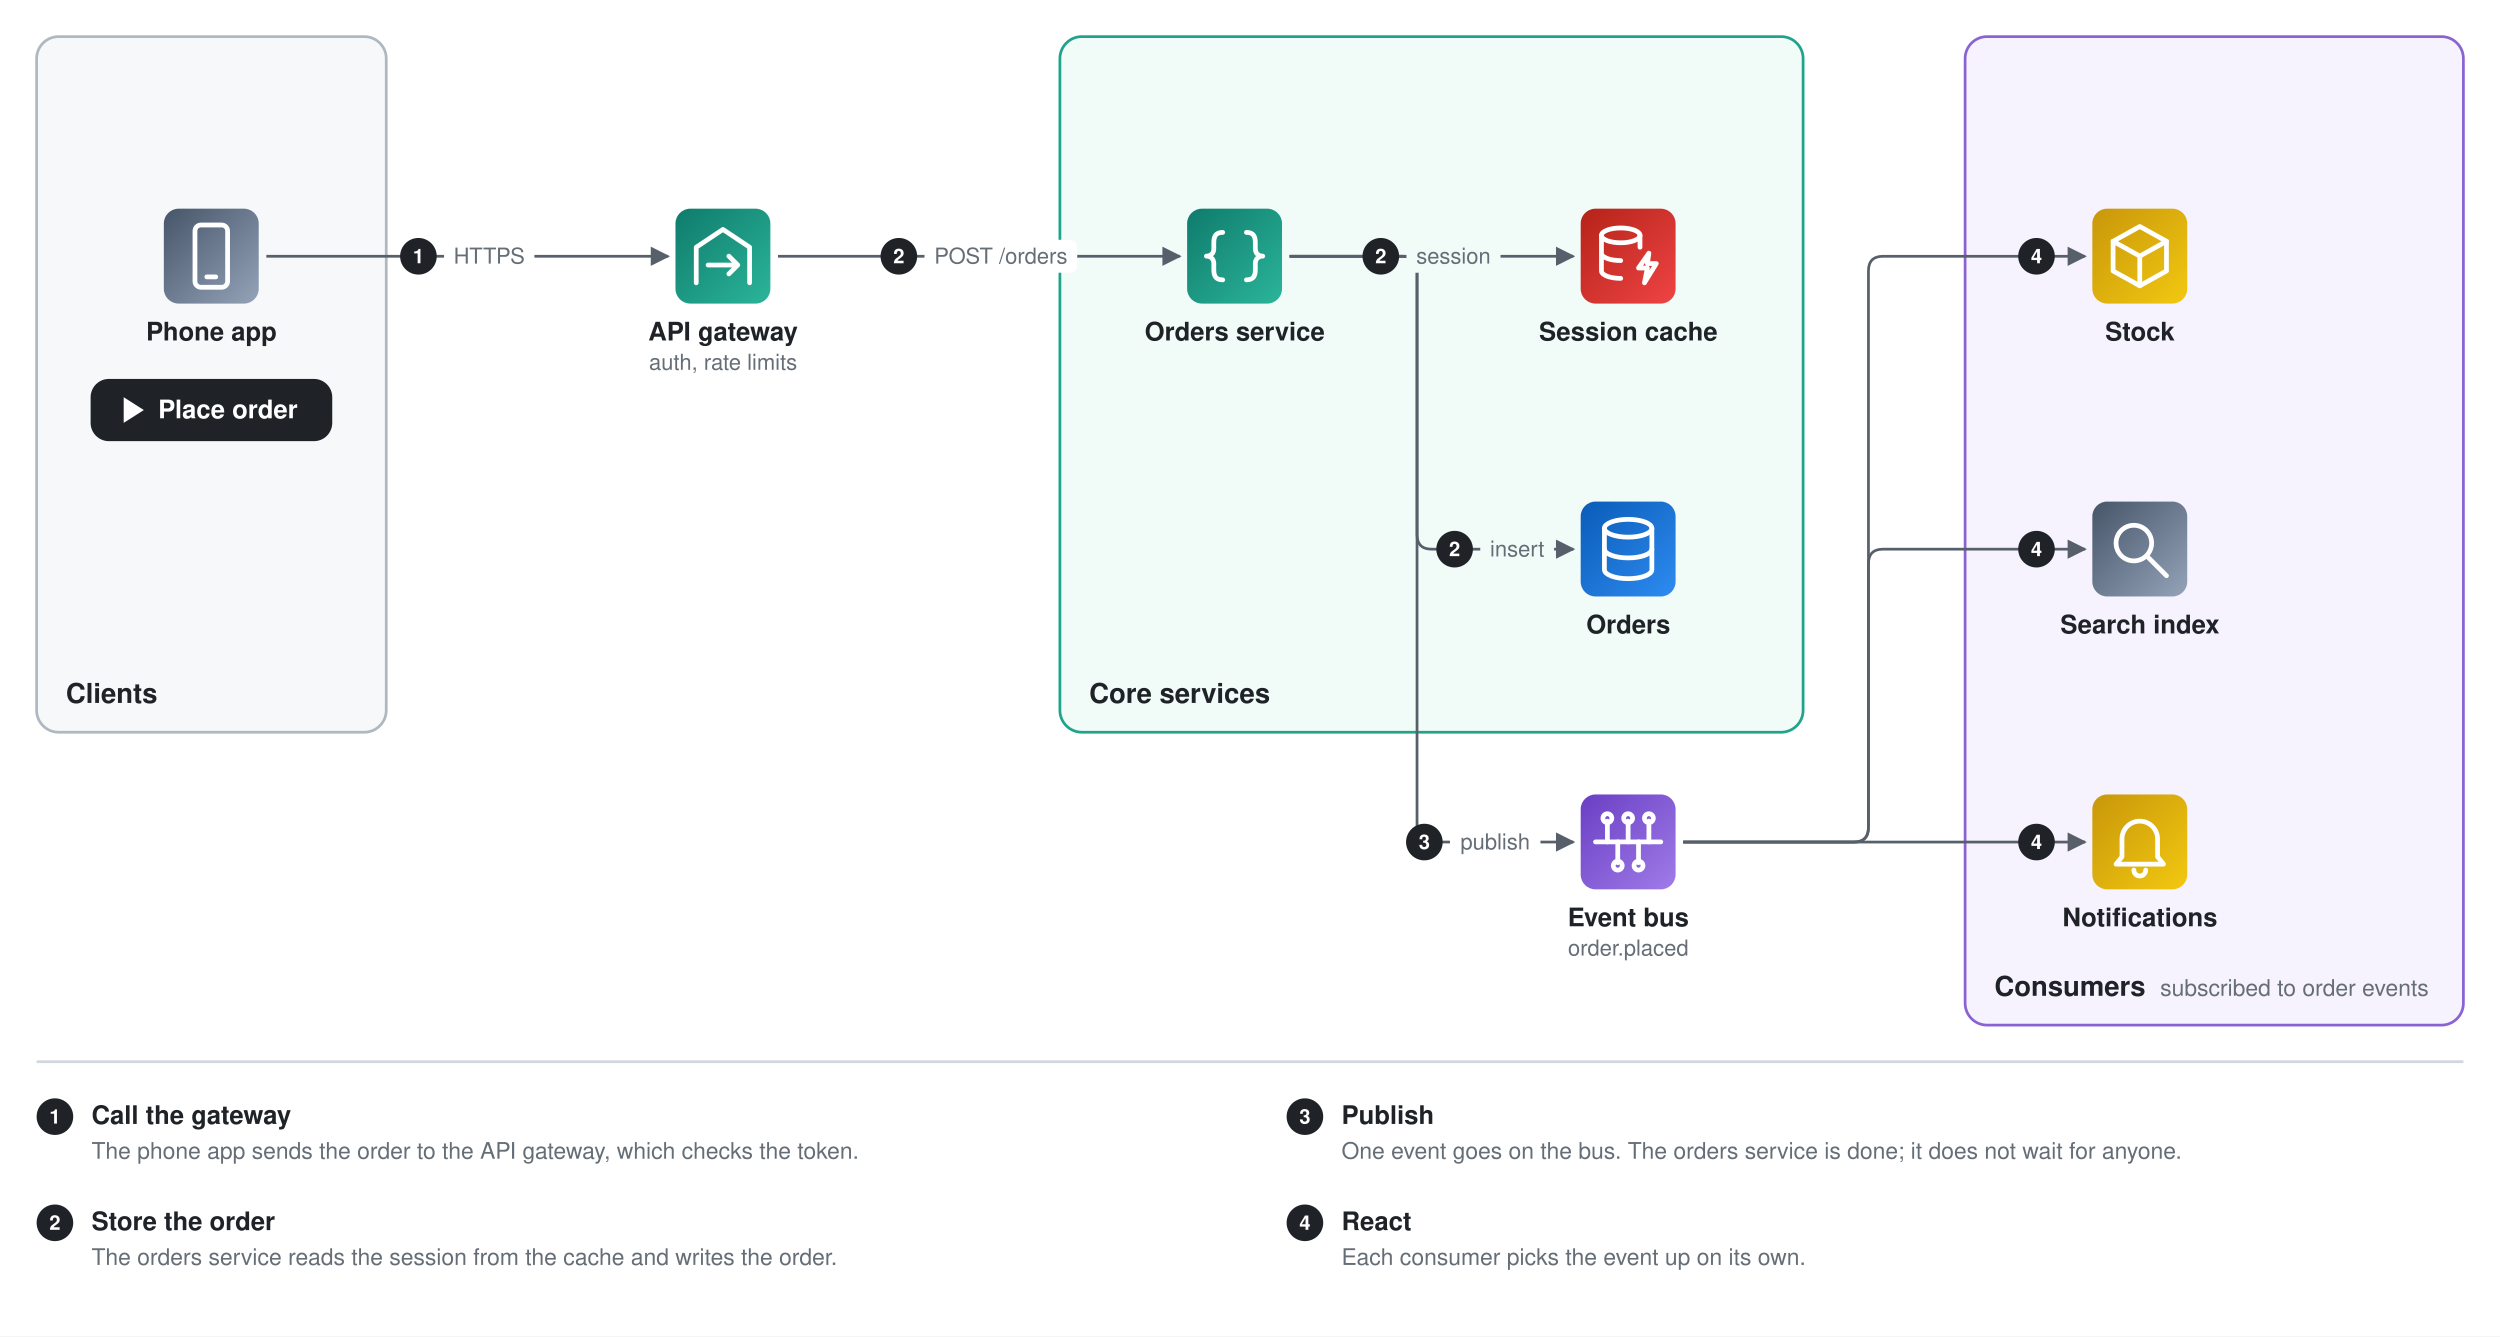
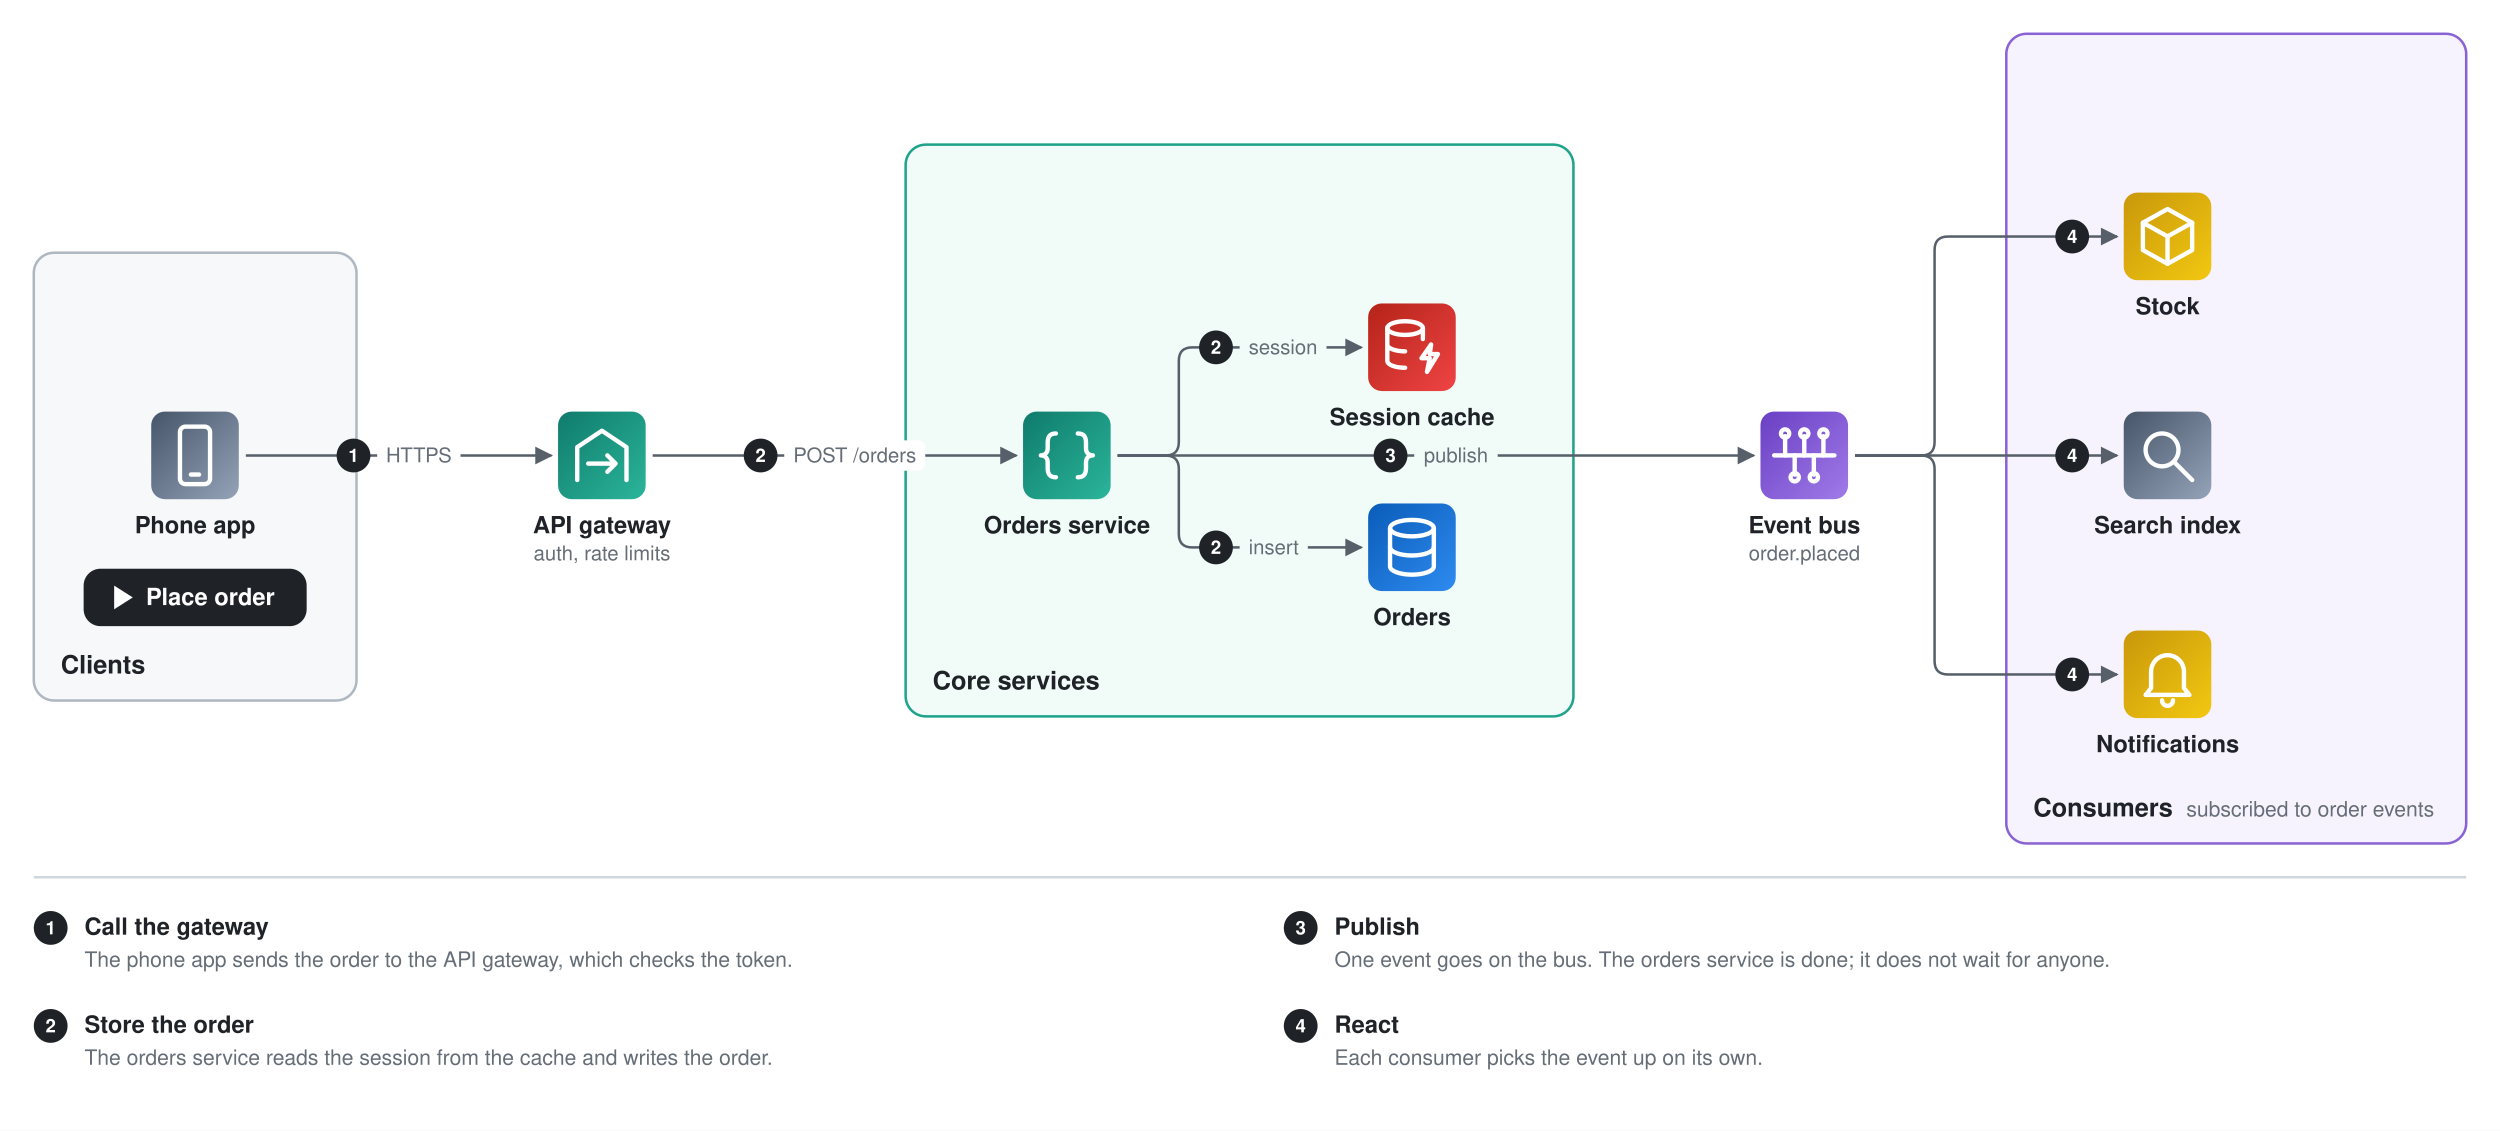
- <svg xmlns="http://www.w3.org/2000/svg" viewBox="-115.5 -140 1365.7 730" width="1365.7" height="730" font-family="-apple-system, BlinkMacSystemFont, 'Segoe UI', Helvetica, Arial, sans-serif" role="img" aria-labelledby="event-driven-order-flow-light-title" aria-describedby="event-driven-order-flow-light-desc">
+ <svg xmlns="http://www.w3.org/2000/svg" viewBox="-115.5 -140 1479.65 669.2" width="1479.65" height="669.2" font-family="-apple-system, BlinkMacSystemFont, 'Segoe UI', Helvetica, Arial, sans-serif" role="img" aria-labelledby="event-driven-order-flow-light-title" aria-describedby="event-driven-order-flow-light-desc">
  <defs>
    <linearGradient id="tile-amber" x1="0" y1="0" x2="1" y2="1">
      <stop offset="0" stop-color="#c9970a" />
      <stop offset="1" stop-color="#f2c811" />
    </linearGradient>
    <linearGradient id="tile-blue" x1="0" y1="0" x2="1" y2="1">
      <stop offset="0" stop-color="#0a5cb8" />
      <stop offset="1" stop-color="#2e8bf0" />
    </linearGradient>
    <linearGradient id="tile-red" x1="0" y1="0" x2="1" y2="1">
      <stop offset="0" stop-color="#b42318" />
      <stop offset="1" stop-color="#ef4444" />
    </linearGradient>
    <linearGradient id="tile-slate" x1="0" y1="0" x2="1" y2="1">
      <stop offset="0" stop-color="#475569" />
      <stop offset="1" stop-color="#94a3b8" />
    </linearGradient>
    <linearGradient id="tile-teal" x1="0" y1="0" x2="1" y2="1">
      <stop offset="0" stop-color="#0f7b6c" />
      <stop offset="1" stop-color="#2bb59a" />
    </linearGradient>
    <linearGradient id="tile-violet" x1="0" y1="0" x2="1" y2="1">
      <stop offset="0" stop-color="#6a3fc4" />
      <stop offset="1" stop-color="#a07be8" />
    </linearGradient>
  </defs>
-   <rect x="-115.5" y="-140" width="1365.7" height="730" fill="#ffffff" />
+   <rect x="-115.5" y="-140" width="1479.65" height="669.2" fill="#ffffff" />
  <g class="dg-body">
    <g class="grp" data-id="clients" id="g-clients">
-       <rect x="-95.5" y="-120" width="191" height="380" rx="12" stroke-width="1.5" fill="#f6f8fa" stroke="#afb8c1" />
-       <text class="gtitle" x="-79.5" y="244" font-size="15" font-weight="600" fill="#1f2328">Clients</text>
+       <rect x="-95.5" y="9.6" width="191" height="265" rx="12" stroke-width="1.5" fill="#f6f8fa" stroke="#afb8c1" />
+       <text class="gtitle" x="-79.5" y="258.6" font-size="15" font-weight="600" fill="#1f2328">Clients</text>
    </g>
    <g class="grp" data-id="core" id="g-core">
-       <rect x="463.5" y="-120" width="406" height="380" rx="12" stroke-width="1.5" fill="#f1fbf8" stroke="#1fa38a" />
-       <text class="gtitle" x="479.5" y="244" font-size="15" font-weight="600" fill="#1f2328">Core services</text>
+       <rect x="420.5" y="-54.4" width="395.25" height="338.4" rx="12" stroke-width="1.5" fill="#f1fbf8" stroke="#1fa38a" />
+       <text class="gtitle" x="436.5" y="268" font-size="15" font-weight="600" fill="#1f2328">Core services</text>
    </g>
    <g class="grp" data-id="consumers" id="g-consumers">
-       <rect x="958" y="-120" width="272.2" height="540" rx="12" stroke-width="1.5" fill="#f7f3fe" stroke="#8a63d2" />
-       <text class="gtitle" x="974" y="404" font-size="15" font-weight="600" fill="#1f2328">Consumers<tspan class="gsub" dx="8" font-size="12.5" font-weight="400" fill="#656d76">subscribed to order events</tspan>
+       <rect x="1071.95" y="-120" width="272.2" height="479.2" rx="12" stroke-width="1.5" fill="#f7f3fe" stroke="#8a63d2" />
+       <text class="gtitle" x="1087.95" y="343.2" font-size="15" font-weight="600" fill="#1f2328">Consumers<tspan class="gsub" dx="8" font-size="12.5" font-weight="400" fill="#656d76">subscribed to order events</tspan>
      </text>
    </g>
    <g class="edge" id="e-mobile-_gateway" data-id="mobile-&gt;gateway" data-from="mobile" data-to="gateway">
-       <path class="base" d="M30 0 L249.5 0" fill="none" stroke-width="1.5" stroke="#57606a" />
-       <path class="head" d="M250.5 0L240 5.25L240 -5.25z" fill="#57606a" />
+       <path class="base" d="M30 129.6 L210.8 129.6" fill="none" stroke-width="1.5" stroke="#57606a" />
+       <path class="head" d="M211.8 129.6L201.3 134.85L201.3 124.35z" fill="#57606a" />
    </g>
    <g class="edge" id="e-gateway-_orders" data-id="gateway-&gt;orders" data-from="gateway" data-to="orders">
-       <path class="base" d="M309.5 0 L529 0" fill="none" stroke-width="1.5" stroke="#57606a" />
-       <path class="head" d="M530 0L519.5 5.25L519.5 -5.25z" fill="#57606a" />
+       <path class="base" d="M270.8 129.6 L486 129.6" fill="none" stroke-width="1.5" stroke="#57606a" />
+       <path class="head" d="M487 129.6L476.5 134.85L476.5 124.35z" fill="#57606a" />
    </g>
    <g class="edge" id="e-orders-_cache" data-id="orders-&gt;cache" data-from="orders" data-to="cache">
-       <path class="base" d="M589 0 L744 0" fill="none" stroke-width="1.5" stroke="#57606a" />
-       <path class="head" d="M745 0L734.5 5.25L734.5 -5.25z" fill="#57606a" />
+       <path class="base" d="M546 129.6 L574.2 129.6 Q582.2 129.6 582.2 121.6 L582.2 73.6 Q582.2 65.6 590.2 65.6 L690.2 65.6" fill="none" stroke-width="1.5" stroke="#57606a" />
+       <path class="head" d="M691.25 65.6L680.75 70.85L680.75 60.35z" fill="#57606a" />
    </g>
    <g class="edge" id="e-orders-_db" data-id="orders-&gt;db" data-from="orders" data-to="db">
-       <path class="base" d="M589 0 L650.6 0 Q658.6 0 658.6 8 L658.6 152 Q658.6 160 666.6 160 L744 160" fill="none" stroke-width="1.5" stroke="#57606a" />
-       <path class="head" d="M745 160L734.5 165.25L734.5 154.75z" fill="#57606a" />
+       <path class="base" d="M546 129.6 L574.2 129.6 Q582.2 129.6 582.2 137.6 L582.2 176 Q582.2 184 590.2 184 L690.2 184" fill="none" stroke-width="1.5" stroke="#57606a" />
+       <path class="head" d="M691.25 184L680.75 189.25L680.75 178.75z" fill="#57606a" />
    </g>
    <g class="edge" id="e-orders-_bus" data-id="orders-&gt;bus" data-from="orders" data-to="bus">
-       <path class="base" d="M589 0 L650.6 0 Q658.6 0 658.6 8 L658.6 312 Q658.6 320 666.6 320 L744 320" fill="none" stroke-width="1.5" stroke="#57606a" />
-       <path class="head" d="M745 320L734.5 325.25L734.5 314.75z" fill="#57606a" />
+       <path class="base" d="M546 129.6 L922.4 129.6" fill="none" stroke-width="1.5" stroke="#57606a" />
+       <path class="head" d="M923.45 129.6L912.95 134.85L912.95 124.35z" fill="#57606a" />
    </g>
    <g class="edge" id="e-bus-_stock" data-id="bus-&gt;stock" data-from="bus" data-to="stock">
-       <path class="base" d="M804 320 L897.2 320 Q905.2 320 905.2 312 L905.2 8 Q905.2 0 913.2 0 L1023.5 0" fill="none" stroke-width="1.5" stroke="#57606a" />
-       <path class="head" d="M1024.5 0L1014 5.25L1014 -5.25z" fill="#57606a" />
+       <path class="base" d="M982.4 129.6 L1021.5 129.6 Q1029.5 129.6 1029.5 121.6 L1029.5 8 Q1029.5 0 1037.5 0 L1137.5 0" fill="none" stroke-width="1.5" stroke="#57606a" />
+       <path class="head" d="M1138.45 0L1127.95 5.25L1127.95 -5.25z" fill="#57606a" />
    </g>
    <g class="edge" id="e-bus-_search" data-id="bus-&gt;search" data-from="bus" data-to="search">
-       <path class="base" d="M804 320 L897.2 320 Q905.2 320 905.2 312 L905.2 168 Q905.2 160 913.2 160 L1023.5 160" fill="none" stroke-width="1.5" stroke="#57606a" />
-       <path class="head" d="M1024.5 160L1014 165.25L1014 154.75z" fill="#57606a" />
+       <path class="base" d="M982.4 129.6 L1137.5 129.6" fill="none" stroke-width="1.5" stroke="#57606a" />
+       <path class="head" d="M1138.45 129.6L1127.95 134.85L1127.95 124.35z" fill="#57606a" />
    </g>
    <g class="edge" id="e-bus-_notify" data-id="bus-&gt;notify" data-from="bus" data-to="notify">
-       <path class="base" d="M804 320 L1023.5 320" fill="none" stroke-width="1.5" stroke="#57606a" />
-       <path class="head" d="M1024.5 320L1014 325.25L1014 314.75z" fill="#57606a" />
+       <path class="base" d="M982.4 129.6 L1021.5 129.6 Q1029.5 129.6 1029.5 137.6 L1029.5 251.2 Q1029.5 259.2 1037.5 259.2 L1137.5 259.2" fill="none" stroke-width="1.5" stroke="#57606a" />
+       <path class="head" d="M1138.45 259.2L1127.95 264.45L1127.95 253.95z" fill="#57606a" />
    </g>
    <g class="labels">
      <g class="elab" data-edge="mobile-&gt;gateway">
-         <rect x="127.08" y="-9" width="49.35" height="18" rx="4" fill="#ffffff" />
-         <text class="elabel" x="151.75" y="4" font-size="12" text-anchor="middle" fill="#656d76">HTTPS</text>
-         <g data-badges="order">
-           <rect class="badge" x="103.08" y="-10" width="20" height="20" rx="10" fill="#1f2328" />
-           <text class="badget" x="113.08" y="3.8" font-size="11" font-weight="600" text-anchor="middle" fill="#ffffff">1</text>
+         <rect x="107.73" y="120.6" width="49.35" height="18" rx="4" fill="#ffffff" />
+         <text class="elabel" x="132.4" y="133.6" font-size="12" text-anchor="middle" fill="#656d76">HTTPS</text>
+         <g data-badges="order">
+           <rect class="badge" x="83.73" y="119.6" width="20" height="20" rx="10" fill="#1f2328" />
+           <text class="badget" x="93.73" y="133.4" font-size="11" font-weight="600" text-anchor="middle" fill="#ffffff">1</text>
        </g>
      </g>
      <g class="elab" data-edge="gateway-&gt;orders">
-         <rect x="389.53" y="-9" width="83.44" height="18" rx="4" fill="#ffffff" />
-         <text class="elabel" x="431.25" y="4" font-size="12" text-anchor="middle" fill="#656d76">POST /orders</text>
-         <g data-badges="order">
-           <rect class="badge" x="365.53" y="-10" width="20" height="20" rx="10" fill="#1f2328" />
-           <text class="badget" x="375.53" y="3.8" font-size="11" font-weight="600" text-anchor="middle" fill="#ffffff">2</text>
+         <rect x="348.68" y="120.6" width="83.44" height="18" rx="4" fill="#ffffff" />
+         <text class="elabel" x="390.4" y="133.6" font-size="12" text-anchor="middle" fill="#656d76">POST /orders</text>
+         <g data-badges="order">
+           <rect class="badge" x="324.68" y="119.6" width="20" height="20" rx="10" fill="#1f2328" />
+           <text class="badget" x="334.68" y="133.4" font-size="11" font-weight="600" text-anchor="middle" fill="#ffffff">2</text>
        </g>
      </g>
      <g class="elab" data-edge="orders-&gt;cache">
-         <rect x="652.81" y="-9" width="51.39" height="18" rx="4" fill="#f1fbf8" />
-         <text class="elabel" x="678.5" y="4" font-size="12" text-anchor="middle" fill="#656d76">session</text>
-         <g data-badges="order">
-           <rect class="badge" x="628.81" y="-10" width="20" height="20" rx="10" fill="#1f2328" />
-           <text class="badget" x="638.81" y="3.8" font-size="11" font-weight="600" text-anchor="middle" fill="#ffffff">2</text>
+         <rect x="618.2" y="56.6" width="51.39" height="18" rx="4" fill="#f1fbf8" />
+         <text class="elabel" x="643.89" y="69.6" font-size="12" text-anchor="middle" fill="#656d76">session</text>
+         <g data-badges="order">
+           <rect class="badge" x="594.2" y="55.6" width="20" height="20" rx="10" fill="#1f2328" />
+           <text class="badget" x="604.2" y="69.4" font-size="11" font-weight="600" text-anchor="middle" fill="#ffffff">2</text>
        </g>
      </g>
      <g class="elab" data-edge="orders-&gt;db">
-         <rect x="693.13" y="151" width="40.34" height="18" rx="4" fill="#f1fbf8" />
-         <text class="elabel" x="713.3" y="164" font-size="12" text-anchor="middle" fill="#656d76">insert</text>
-         <g data-badges="order">
-           <rect class="badge" x="669.13" y="150" width="20" height="20" rx="10" fill="#1f2328" />
-           <text class="badget" x="679.13" y="163.8" font-size="11" font-weight="600" text-anchor="middle" fill="#ffffff">2</text>
+         <rect x="618.2" y="175" width="40.34" height="18" rx="4" fill="#f1fbf8" />
+         <text class="elabel" x="638.37" y="188" font-size="12" text-anchor="middle" fill="#656d76">insert</text>
+         <g data-badges="order">
+           <rect class="badge" x="594.2" y="174" width="20" height="20" rx="10" fill="#1f2328" />
+           <text class="badget" x="604.2" y="187.8" font-size="11" font-weight="600" text-anchor="middle" fill="#ffffff">2</text>
        </g>
      </g>
      <g class="elab" data-edge="orders-&gt;bus">
-         <rect x="676.6" y="311" width="49.41" height="18" rx="4" fill="#ffffff" />
-         <text class="elabel" x="701.3" y="324" font-size="12" text-anchor="middle" fill="#656d76">publish</text>
-         <g data-badges="order">
-           <rect class="badge" x="652.6" y="310" width="20" height="20" rx="10" fill="#1f2328" />
-           <text class="badget" x="662.6" y="323.8" font-size="11" font-weight="600" text-anchor="middle" fill="#ffffff">3</text>
+         <rect x="721.52" y="120.6" width="49.41" height="18" rx="4" fill="#f1fbf8" />
+         <text class="elabel" x="746.22" y="133.6" font-size="12" text-anchor="middle" fill="#656d76">publish</text>
+         <g data-badges="order">
+           <rect class="badge" x="697.52" y="119.6" width="20" height="20" rx="10" fill="#1f2328" />
+           <text class="badget" x="707.52" y="133.4" font-size="11" font-weight="600" text-anchor="middle" fill="#ffffff">3</text>
        </g>
      </g>
      <g class="elab" data-edge="bus-&gt;stock">
        <g data-badges="order">
-           <rect class="badge" x="987" y="-10" width="20" height="20" rx="10" fill="#1f2328" />
-           <text class="badget" x="997" y="3.8" font-size="11" font-weight="600" text-anchor="middle" fill="#ffffff">4</text>
+           <rect class="badge" x="1100.95" y="-10" width="20" height="20" rx="10" fill="#1f2328" />
+           <text class="badget" x="1110.95" y="3.8" font-size="11" font-weight="600" text-anchor="middle" fill="#ffffff">4</text>
        </g>
      </g>
      <g class="elab" data-edge="bus-&gt;search">
        <g data-badges="order">
-           <rect class="badge" x="987" y="150" width="20" height="20" rx="10" fill="#1f2328" />
-           <text class="badget" x="997" y="163.8" font-size="11" font-weight="600" text-anchor="middle" fill="#ffffff">4</text>
+           <rect class="badge" x="1100.95" y="119.6" width="20" height="20" rx="10" fill="#1f2328" />
+           <text class="badget" x="1110.95" y="133.4" font-size="11" font-weight="600" text-anchor="middle" fill="#ffffff">4</text>
        </g>
      </g>
      <g class="elab" data-edge="bus-&gt;notify">
        <g data-badges="order">
-           <rect class="badge" x="987" y="310" width="20" height="20" rx="10" fill="#1f2328" />
-           <text class="badget" x="997" y="323.8" font-size="11" font-weight="600" text-anchor="middle" fill="#ffffff">4</text>
+           <rect class="badge" x="1100.95" y="249.2" width="20" height="20" rx="10" fill="#1f2328" />
+           <text class="badget" x="1110.95" y="263" font-size="11" font-weight="600" text-anchor="middle" fill="#ffffff">4</text>
        </g>
      </g>
    </g>
    <g class="node" id="n-mobile" data-id="mobile">
-       <g class="tile" transform="translate(-26 -26) scale(0.81)">
+       <g class="tile" transform="translate(-26 103.6) scale(0.81)">
        <rect width="64" height="64" rx="10" fill="url(#tile-slate)" />
        <g class="glyph" fill="none" stroke="#fff" stroke-width="3.2" stroke-linecap="round" stroke-linejoin="round">
          <rect x="21" y="11" width="22" height="42" rx="4" />
          <path d="M29 46h6" />
        </g>
      </g>
-       <text class="ntitle" x="0" y="46" font-size="14" font-weight="600" text-anchor="middle" fill="#1f2328">Phone app</text>
+       <text class="ntitle" x="0" y="175.6" font-size="14" font-weight="600" text-anchor="middle" fill="#1f2328">Phone app</text>
      <g class="trigger" data-node="mobile" role="button" tabindex="0" aria-label="Place order: play the scenario" data-plays="order">
-         <rect class="btnbg" x="-66" y="67" width="132" height="34" rx="10" fill="#1f2328" />
-         <path class="btnicon" d="M-47.93 77l11 7-11 7z" fill="#ffffff" />
-         <text class="btntext" x="9" y="88.5" font-size="14" font-weight="600" text-anchor="middle" fill="#ffffff">Place order</text>
+         <rect class="btnbg" x="-66" y="196.6" width="132" height="34" rx="10" fill="#1f2328" />
+         <path class="btnicon" d="M-47.93 206.6l11 7-11 7z" fill="#ffffff" />
+         <text class="btntext" x="9" y="218.1" font-size="14" font-weight="600" text-anchor="middle" fill="#ffffff">Place order</text>
      </g>
    </g>
    <g class="node" id="n-orders" data-id="orders">
-       <g class="tile" transform="translate(533 -26) scale(0.81)">
+       <g class="tile" transform="translate(490 103.6) scale(0.81)">
        <rect width="64" height="64" rx="10" fill="url(#tile-teal)" />
        <g class="glyph" fill="none" stroke="#fff" stroke-width="3.2" stroke-linecap="round" stroke-linejoin="round">
          <path d="M24 16c-5 0-6 3-6 7v4c0 3-2 5-5 5 3 0 5 2 5 5v4c0 4 1 7 6 7" />
          <path d="M40 16c5 0 6 3 6 7v4c0 3 2 5 5 5-3 0-5 2-5 5v4c0 4-1 7-6 7" />
        </g>
      </g>
-       <text class="ntitle" x="559" y="46" font-size="14" font-weight="600" text-anchor="middle" fill="#1f2328">Orders service</text>
+       <text class="ntitle" x="516" y="175.6" font-size="14" font-weight="600" text-anchor="middle" fill="#1f2328">Orders service</text>
    </g>
    <g class="node" id="n-cache" data-id="cache">
-       <g class="tile" transform="translate(748 -26) scale(0.81)">
+       <g class="tile" transform="translate(694.25 39.6) scale(0.81)">
        <rect width="64" height="64" rx="10" fill="url(#tile-red)" />
        <g class="glyph" fill="none" stroke="#fff" stroke-width="3.2" stroke-linecap="round" stroke-linejoin="round">
          <ellipse cx="27" cy="18" rx="13" ry="5" />
          <path d="M14 18v24c0 2.8 5.8 5 13 5M40 18v8M14 30c0 2.8 5.8 5 13 5" />
          <path d="M46 30l-7 10h6l-2 10 8-13h-6z" />
        </g>
      </g>
-       <text class="ntitle" x="774" y="46" font-size="14" font-weight="600" text-anchor="middle" fill="#1f2328">Session cache</text>
+       <text class="ntitle" x="720.25" y="111.6" font-size="14" font-weight="600" text-anchor="middle" fill="#1f2328">Session cache</text>
    </g>
    <g class="node" id="n-db" data-id="db">
-       <g class="tile" transform="translate(748 134) scale(0.81)">
+       <g class="tile" transform="translate(694.25 158) scale(0.81)">
        <rect width="64" height="64" rx="10" fill="url(#tile-blue)" />
        <g class="glyph" fill="none" stroke="#fff" stroke-width="3.2" stroke-linecap="round" stroke-linejoin="round">
          <ellipse cx="32" cy="18" rx="16" ry="6" />
          <path d="M16 18v28c0 3.3 7.2 6 16 6s16-2.7 16-6V18" />
          <path d="M16 32c0 3.3 7.2 6 16 6s16-2.7 16-6" />
        </g>
      </g>
-       <text class="ntitle" x="774" y="206" font-size="14" font-weight="600" text-anchor="middle" fill="#1f2328">Orders</text>
+       <text class="ntitle" x="720.25" y="230" font-size="14" font-weight="600" text-anchor="middle" fill="#1f2328">Orders</text>
    </g>
    <g class="node" id="n-stock" data-id="stock">
-       <g class="tile" transform="translate(1027.5 -26) scale(0.81)">
+       <g class="tile" transform="translate(1141.45 -26) scale(0.81)">
        <rect width="64" height="64" rx="10" fill="url(#tile-amber)" />
        <g class="glyph" fill="none" stroke="#fff" stroke-width="3.2" stroke-linecap="round" stroke-linejoin="round">
          <path d="M32 12 50 22v20L32 52 14 42V22z" />
          <path d="M14 22l18 10 18-10M32 32v20" />
        </g>
      </g>
-       <text class="ntitle" x="1053.5" y="46" font-size="14" font-weight="600" text-anchor="middle" fill="#1f2328">Stock</text>
+       <text class="ntitle" x="1167.45" y="46" font-size="14" font-weight="600" text-anchor="middle" fill="#1f2328">Stock</text>
    </g>
    <g class="node" id="n-search" data-id="search">
-       <g class="tile" transform="translate(1027.5 134) scale(0.81)">
+       <g class="tile" transform="translate(1141.45 103.6) scale(0.81)">
        <rect width="64" height="64" rx="10" fill="url(#tile-slate)" />
        <g class="glyph" fill="none" stroke="#fff" stroke-width="3.2" stroke-linecap="round" stroke-linejoin="round">
          <circle cx="28" cy="28" r="12" />
          <path d="M37 37l13 13" />
        </g>
      </g>
-       <text class="ntitle" x="1053.5" y="206" font-size="14" font-weight="600" text-anchor="middle" fill="#1f2328">Search index</text>
+       <text class="ntitle" x="1167.45" y="175.6" font-size="14" font-weight="600" text-anchor="middle" fill="#1f2328">Search index</text>
    </g>
    <g class="node" id="n-notify" data-id="notify">
-       <g class="tile" transform="translate(1027.5 294) scale(0.81)">
+       <g class="tile" transform="translate(1141.45 233.2) scale(0.81)">
        <rect width="64" height="64" rx="10" fill="url(#tile-amber)" />
        <g class="glyph" fill="none" stroke="#fff" stroke-width="3.2" stroke-linecap="round" stroke-linejoin="round">
          <path d="M20 42V30a12 12 0 0 1 24 0v12l4 5H16z" />
          <path d="M28 51a4 4 0 0 0 8 0" />
        </g>
      </g>
-       <text class="ntitle" x="1053.5" y="366" font-size="14" font-weight="600" text-anchor="middle" fill="#1f2328">Notifications</text>
+       <text class="ntitle" x="1167.45" y="305.2" font-size="14" font-weight="600" text-anchor="middle" fill="#1f2328">Notifications</text>
    </g>
    <g class="node" id="n-gateway" data-id="gateway">
-       <g class="tile" transform="translate(253.5 -26) scale(0.81)">
+       <g class="tile" transform="translate(214.8 103.6) scale(0.81)">
        <rect width="64" height="64" rx="10" fill="url(#tile-teal)" />
        <g class="glyph" fill="none" stroke="#fff" stroke-width="3.2" stroke-linecap="round" stroke-linejoin="round">
          <path d="M14 50V26l18-12 18 12v24" />
          <path d="M22 38h20M36 32l6 6-6 6" />
        </g>
      </g>
-       <text class="ntitle" x="279.5" y="46" font-size="14" font-weight="600" text-anchor="middle" fill="#1f2328">API gateway</text>
-       <text class="nsub" x="279.5" y="62" font-size="12" text-anchor="middle" fill="#656d76">auth, rate limits</text>
+       <text class="ntitle" x="240.8" y="175.6" font-size="14" font-weight="600" text-anchor="middle" fill="#1f2328">API gateway</text>
+       <text class="nsub" x="240.8" y="191.6" font-size="12" text-anchor="middle" fill="#656d76">auth, rate limits</text>
    </g>
    <g class="node" id="n-bus" data-id="bus">
-       <g class="tile" transform="translate(748 294) scale(0.81)">
+       <g class="tile" transform="translate(926.45 103.6) scale(0.81)">
        <rect width="64" height="64" rx="10" fill="url(#tile-violet)" />
        <g class="glyph" fill="none" stroke="#fff" stroke-width="3.2" stroke-linecap="round" stroke-linejoin="round">
          <path d="M10 32h44" />
          <path d="M18 18v14M32 18v14M46 18v14M25 46V32M39 46V32" />
          <circle cx="18" cy="16" r="3" />
          <circle cx="32" cy="16" r="3" />
          <circle cx="46" cy="16" r="3" />
          <circle cx="25" cy="48" r="3" />
          <circle cx="39" cy="48" r="3" />
        </g>
      </g>
-       <text class="ntitle" x="774" y="366" font-size="14" font-weight="600" text-anchor="middle" fill="#1f2328">Event bus</text>
-       <text class="nsub" x="774" y="382" font-size="12" text-anchor="middle" fill="#656d76">order.placed</text>
+       <text class="ntitle" x="952.45" y="175.6" font-size="14" font-weight="600" text-anchor="middle" fill="#1f2328">Event bus</text>
+       <text class="nsub" x="952.45" y="191.6" font-size="12" text-anchor="middle" fill="#656d76">order.placed</text>
    </g>
  </g>
-   <line x1="-95.5" y1="440" x2="1230.2" y2="440" stroke-width="1.5" stroke="#d0d7de" />
-   <circle cx="-85.5" cy="470" r="10" fill="#1f2328" />
-   <text x="-85.5" y="473.8" font-size="11" font-weight="600" text-anchor="middle" fill="#ffffff">1</text>
-   <text x="-65.5" y="474" font-size="14" font-weight="600" fill="#1f2328">Call the gateway</text>
-   <text x="-65.5" y="493" font-size="12.5" fill="#656d76">The phone app sends the order to the API gateway, which checks the token.</text>
-   <circle cx="-85.5" cy="528" r="10" fill="#1f2328" />
-   <text x="-85.5" y="531.8" font-size="11" font-weight="600" text-anchor="middle" fill="#ffffff">2</text>
-   <text x="-65.5" y="532" font-size="14" font-weight="600" fill="#1f2328">Store the order</text>
-   <text x="-65.5" y="551" font-size="12.5" fill="#656d76">The orders service reads the session from the cache and writes the order.</text>
-   <circle cx="597.35" cy="470" r="10" fill="#1f2328" />
-   <text x="597.35" y="473.8" font-size="11" font-weight="600" text-anchor="middle" fill="#ffffff">3</text>
-   <text x="617.35" y="474" font-size="14" font-weight="600" fill="#1f2328">Publish</text>
-   <text x="617.35" y="493" font-size="12.5" fill="#656d76">One event goes on the bus. The orders service is done; it does not wait for anyone.</text>
-   <circle cx="597.35" cy="528" r="10" fill="#1f2328" />
-   <text x="597.35" y="531.8" font-size="11" font-weight="600" text-anchor="middle" fill="#ffffff">4</text>
-   <text x="617.35" y="532" font-size="14" font-weight="600" fill="#1f2328">React</text>
-   <text x="617.35" y="551" font-size="12.5" fill="#656d76">Each consumer picks the event up on its own.</text>
+   <line x1="-95.5" y1="379.2" x2="1344.15" y2="379.2" stroke-width="1.5" stroke="#d0d7de" />
+   <circle cx="-85.5" cy="409.2" r="10" fill="#1f2328" />
+   <text x="-85.5" y="413" font-size="11" font-weight="600" text-anchor="middle" fill="#ffffff">1</text>
+   <text x="-65.5" y="413.2" font-size="14" font-weight="600" fill="#1f2328">Call the gateway</text>
+   <text x="-65.5" y="432.2" font-size="12.5" fill="#656d76">The phone app sends the order to the API gateway, which checks the token.</text>
+   <circle cx="-85.5" cy="467.2" r="10" fill="#1f2328" />
+   <text x="-85.5" y="471" font-size="11" font-weight="600" text-anchor="middle" fill="#ffffff">2</text>
+   <text x="-65.5" y="471.2" font-size="14" font-weight="600" fill="#1f2328">Store the order</text>
+   <text x="-65.5" y="490.2" font-size="12.5" fill="#656d76">The orders service reads the session from the cache and writes the order.</text>
+   <circle cx="654.33" cy="409.2" r="10" fill="#1f2328" />
+   <text x="654.33" y="413" font-size="11" font-weight="600" text-anchor="middle" fill="#ffffff">3</text>
+   <text x="674.33" y="413.2" font-size="14" font-weight="600" fill="#1f2328">Publish</text>
+   <text x="674.33" y="432.2" font-size="12.5" fill="#656d76">One event goes on the bus. The orders service is done; it does not wait for anyone.</text>
+   <circle cx="654.33" cy="467.2" r="10" fill="#1f2328" />
+   <text x="654.33" y="471" font-size="11" font-weight="600" text-anchor="middle" fill="#ffffff">4</text>
+   <text x="674.33" y="471.2" font-size="14" font-weight="600" fill="#1f2328">React</text>
+   <text x="674.33" y="490.2" font-size="12.5" fill="#656d76">Each consumer picks the event up on its own.</text>
</svg>
